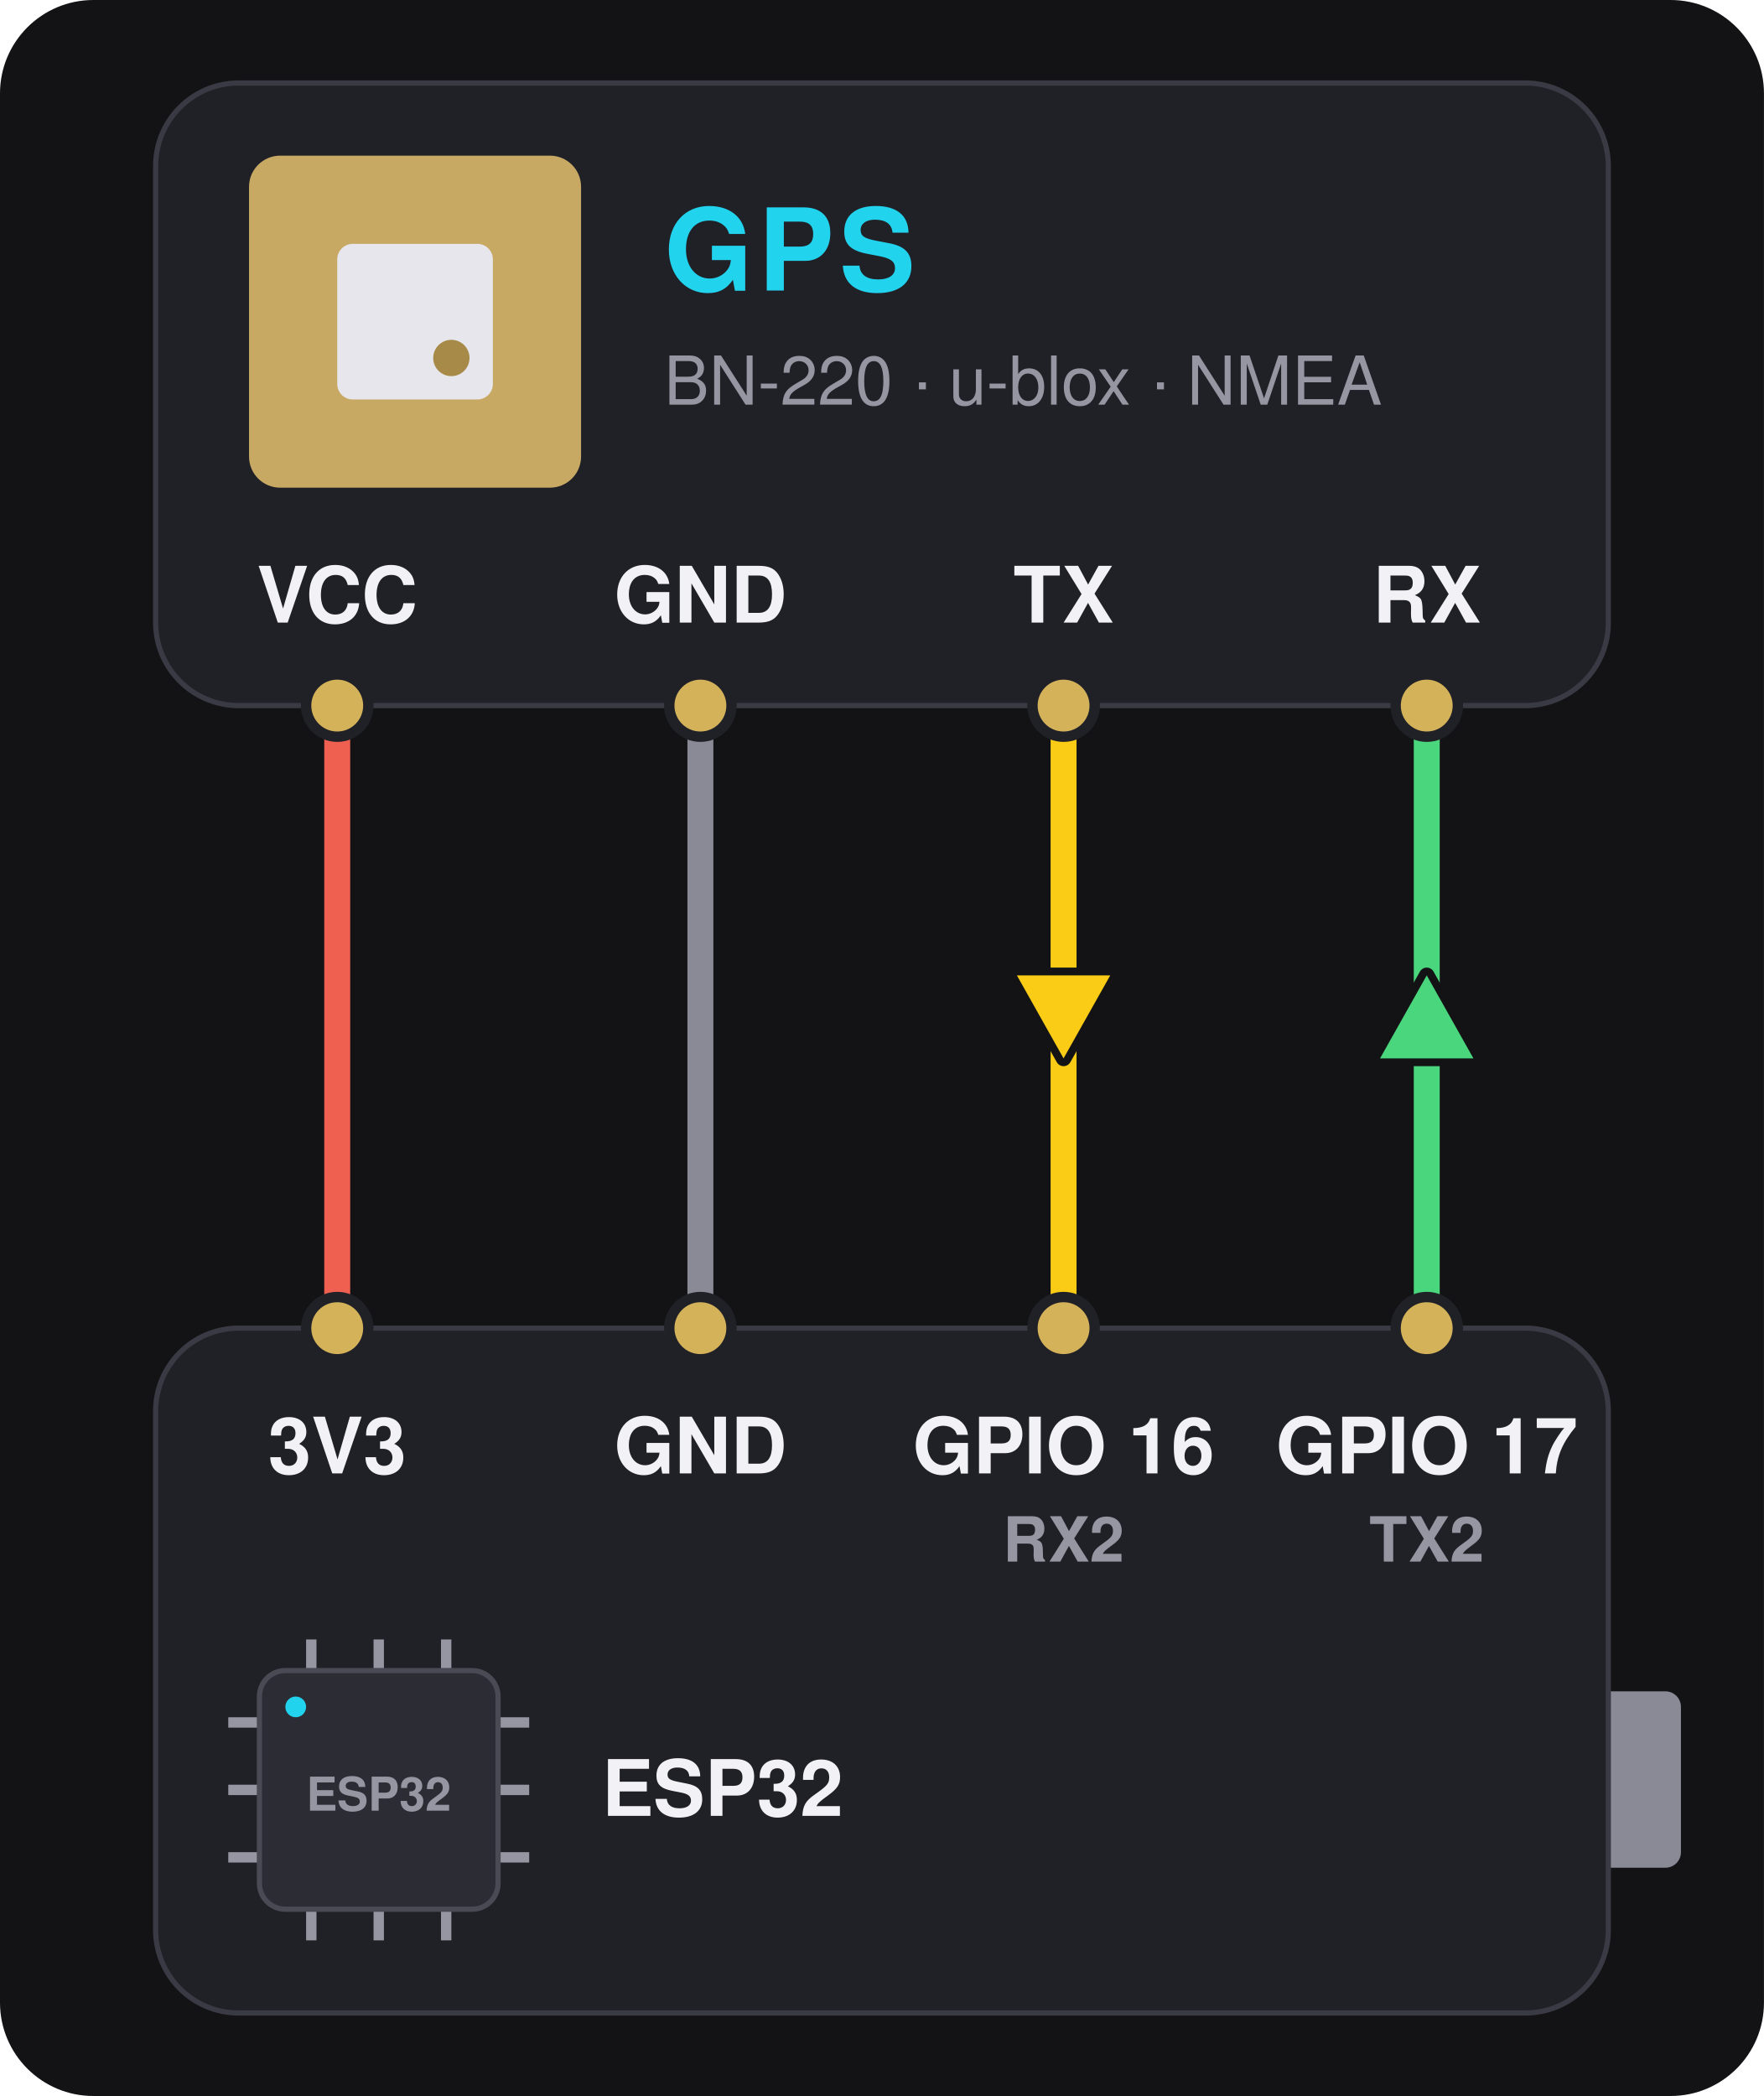
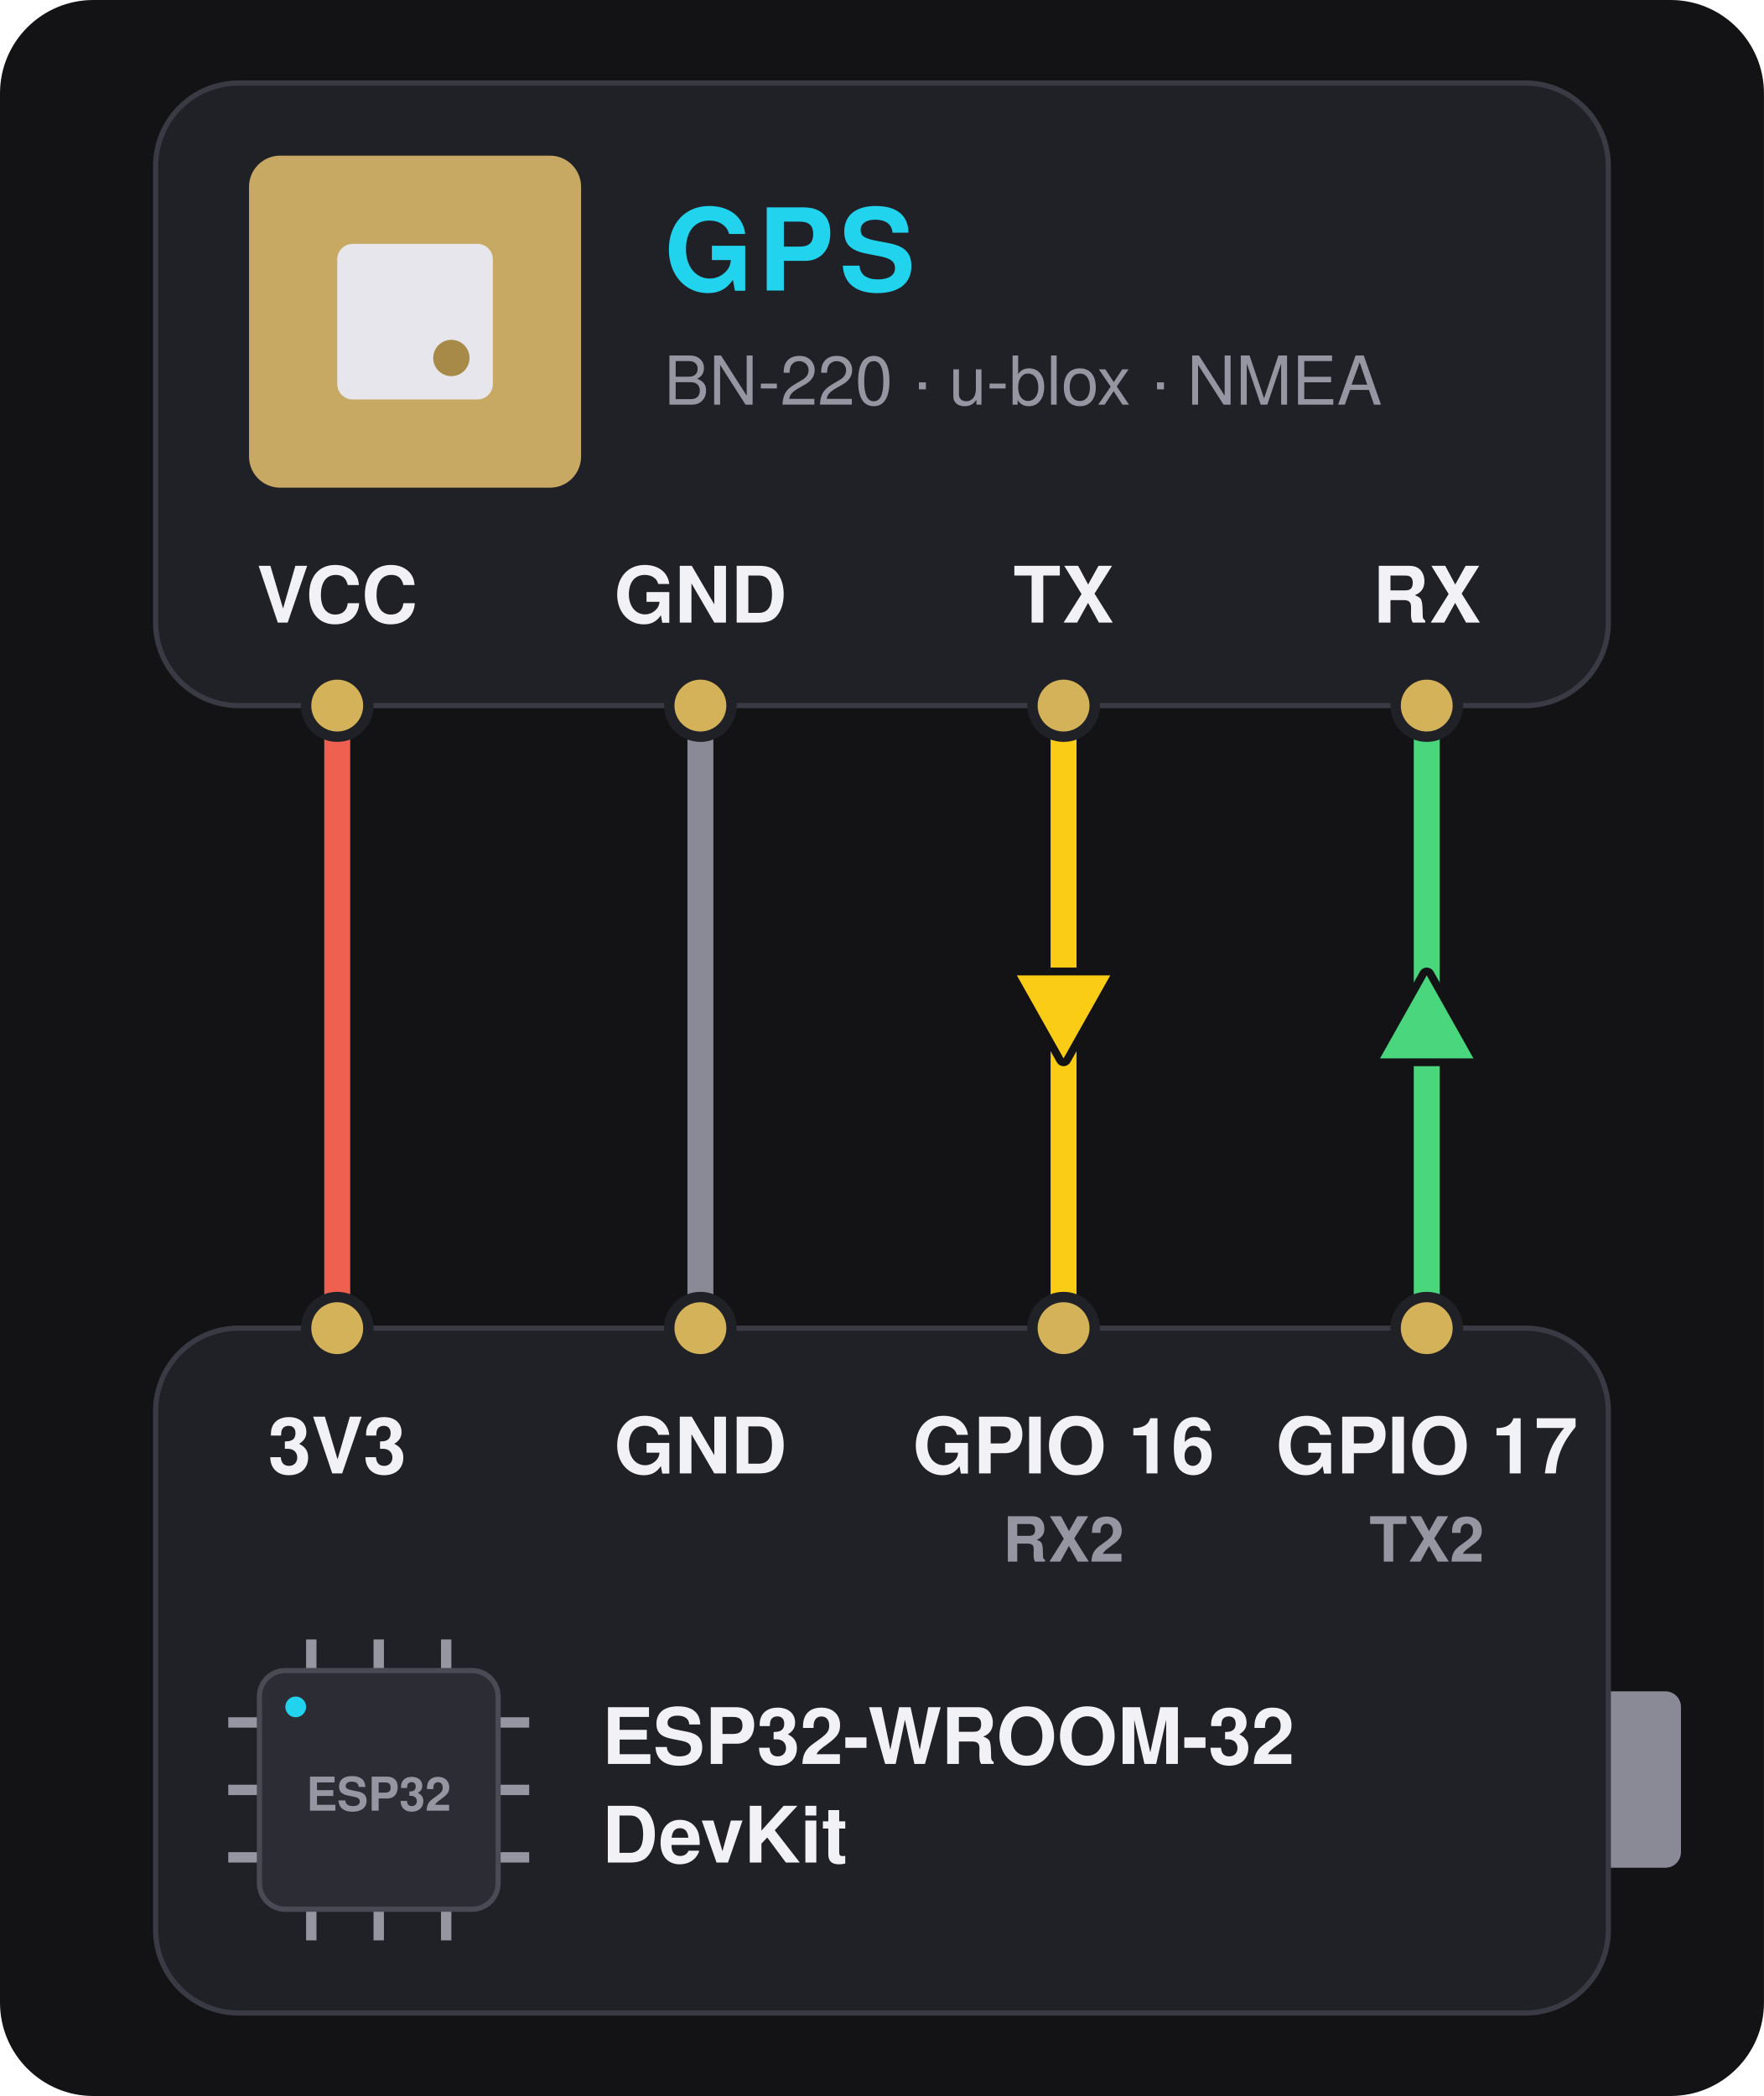
<svg xmlns="http://www.w3.org/2000/svg" viewBox="0 0 340 404" width="340" height="404" font-family="Segoe UI, system-ui, -apple-system, Helvetica, Arial, sans-serif">
  <rect width="340" height="404" rx="18" fill="#131316" />
  <rect x="30" y="16" width="280" height="120" rx="16" fill="#202027" stroke="#3A3A44" />
  <rect x="48" y="30" width="64" height="64" rx="6" fill="#C8A964" />
  <rect x="65" y="47" width="30" height="30" rx="3" fill="#E6E6EC" />
  <circle cx="87" cy="69" r="3.5" fill="#A88A48" />
  <text x="128" y="56" fill="#22D3EE" font-size="22" font-weight="800" letter-spacing="1">GPS</text>
  <text x="128" y="78" fill="#9696A2" font-size="13">BN-220 · u-blox · NMEA</text>
  <text x="65" y="120" fill="#F2F2F6" font-size="15" font-weight="700" text-anchor="middle">VCC</text>
  <text x="135" y="120" fill="#F2F2F6" font-size="15" font-weight="700" text-anchor="middle">GND</text>
  <text x="205" y="120" fill="#F2F2F6" font-size="15" font-weight="700" text-anchor="middle">TX</text>
  <text x="275" y="120" fill="#F2F2F6" font-size="15" font-weight="700" text-anchor="middle">RX</text>
  <rect x="300" y="326" width="24" height="34" rx="3" fill="#8A8A96" />
  <rect x="30" y="256" width="280" height="132" rx="16" fill="#202027" stroke="#3A3A44" />
  <text x="65" y="284" fill="#F2F2F6" font-size="15" font-weight="700" text-anchor="middle">3V3</text>
  <text x="135" y="284" fill="#F2F2F6" font-size="15" font-weight="700" text-anchor="middle">GND</text>
  <text x="205" y="284" fill="#F2F2F6" font-size="15" font-weight="700" text-anchor="middle">GPIO 16</text>
  <text x="205" y="301" fill="#9696A2" font-size="12" font-weight="600" text-anchor="middle">RX2</text>
  <text x="275" y="284" fill="#F2F2F6" font-size="15" font-weight="700" text-anchor="middle">GPIO 17</text>
  <text x="275" y="301" fill="#9696A2" font-size="12" font-weight="600" text-anchor="middle">TX2</text>
  <path d="M44 332h6M96 332h6M44 345h6M96 345h6M44 358h6M96 358h6M60 316v6M60 368v6M73 316v6M73 368v6M86 316v6M86 368v6" stroke="#9696A2" stroke-width="2" />
  <rect x="50" y="322" width="46" height="46" rx="5" fill="#2C2C34" stroke="#4A4A55" />
  <circle cx="57" cy="329" r="2" fill="#22D3EE" />
  <text x="73" y="349" fill="#9696A2" font-size="9" font-weight="700" text-anchor="middle">ESP32</text>
-   <text x="116" y="350" fill="#F2F2F6" font-size="15" font-weight="700">ESP32</text>
+   <text x="116" y="340" fill="#F2F2F6" font-size="15" font-weight="700">ESP32-WROOM-32</text>
+   <text x="116" y="359" fill="#F2F2F6" font-size="15" font-weight="700">DevKit</text>
  <path d="M65 136V256" stroke="#F06050" stroke-width="5" stroke-linecap="round" />
  <path d="M135 136V256" stroke="#8A8A96" stroke-width="5" stroke-linecap="round" />
  <path d="M205 136V256" stroke="#FACC15" stroke-width="5" stroke-linecap="round" />
  <path d="M196 188L214 188L205 204Z" fill="#FACC15" stroke="#131316" stroke-width="3" paint-order="stroke" stroke-linejoin="round" />
  <path d="M275 136V256" stroke="#4AD67C" stroke-width="5" stroke-linecap="round" />
  <path d="M266 204L284 204L275 188Z" fill="#4AD67C" stroke="#131316" stroke-width="3" paint-order="stroke" stroke-linejoin="round" />
  <circle cx="65" cy="136" r="6" fill="#D4B25A" stroke="#202027" stroke-width="2" />
  <circle cx="65" cy="256" r="6" fill="#D4B25A" stroke="#202027" stroke-width="2" />
  <circle cx="135" cy="136" r="6" fill="#D4B25A" stroke="#202027" stroke-width="2" />
  <circle cx="135" cy="256" r="6" fill="#D4B25A" stroke="#202027" stroke-width="2" />
  <circle cx="205" cy="136" r="6" fill="#D4B25A" stroke="#202027" stroke-width="2" />
  <circle cx="205" cy="256" r="6" fill="#D4B25A" stroke="#202027" stroke-width="2" />
  <circle cx="275" cy="136" r="6" fill="#D4B25A" stroke="#202027" stroke-width="2" />
  <circle cx="275" cy="256" r="6" fill="#D4B25A" stroke="#202027" stroke-width="2" />
</svg>
